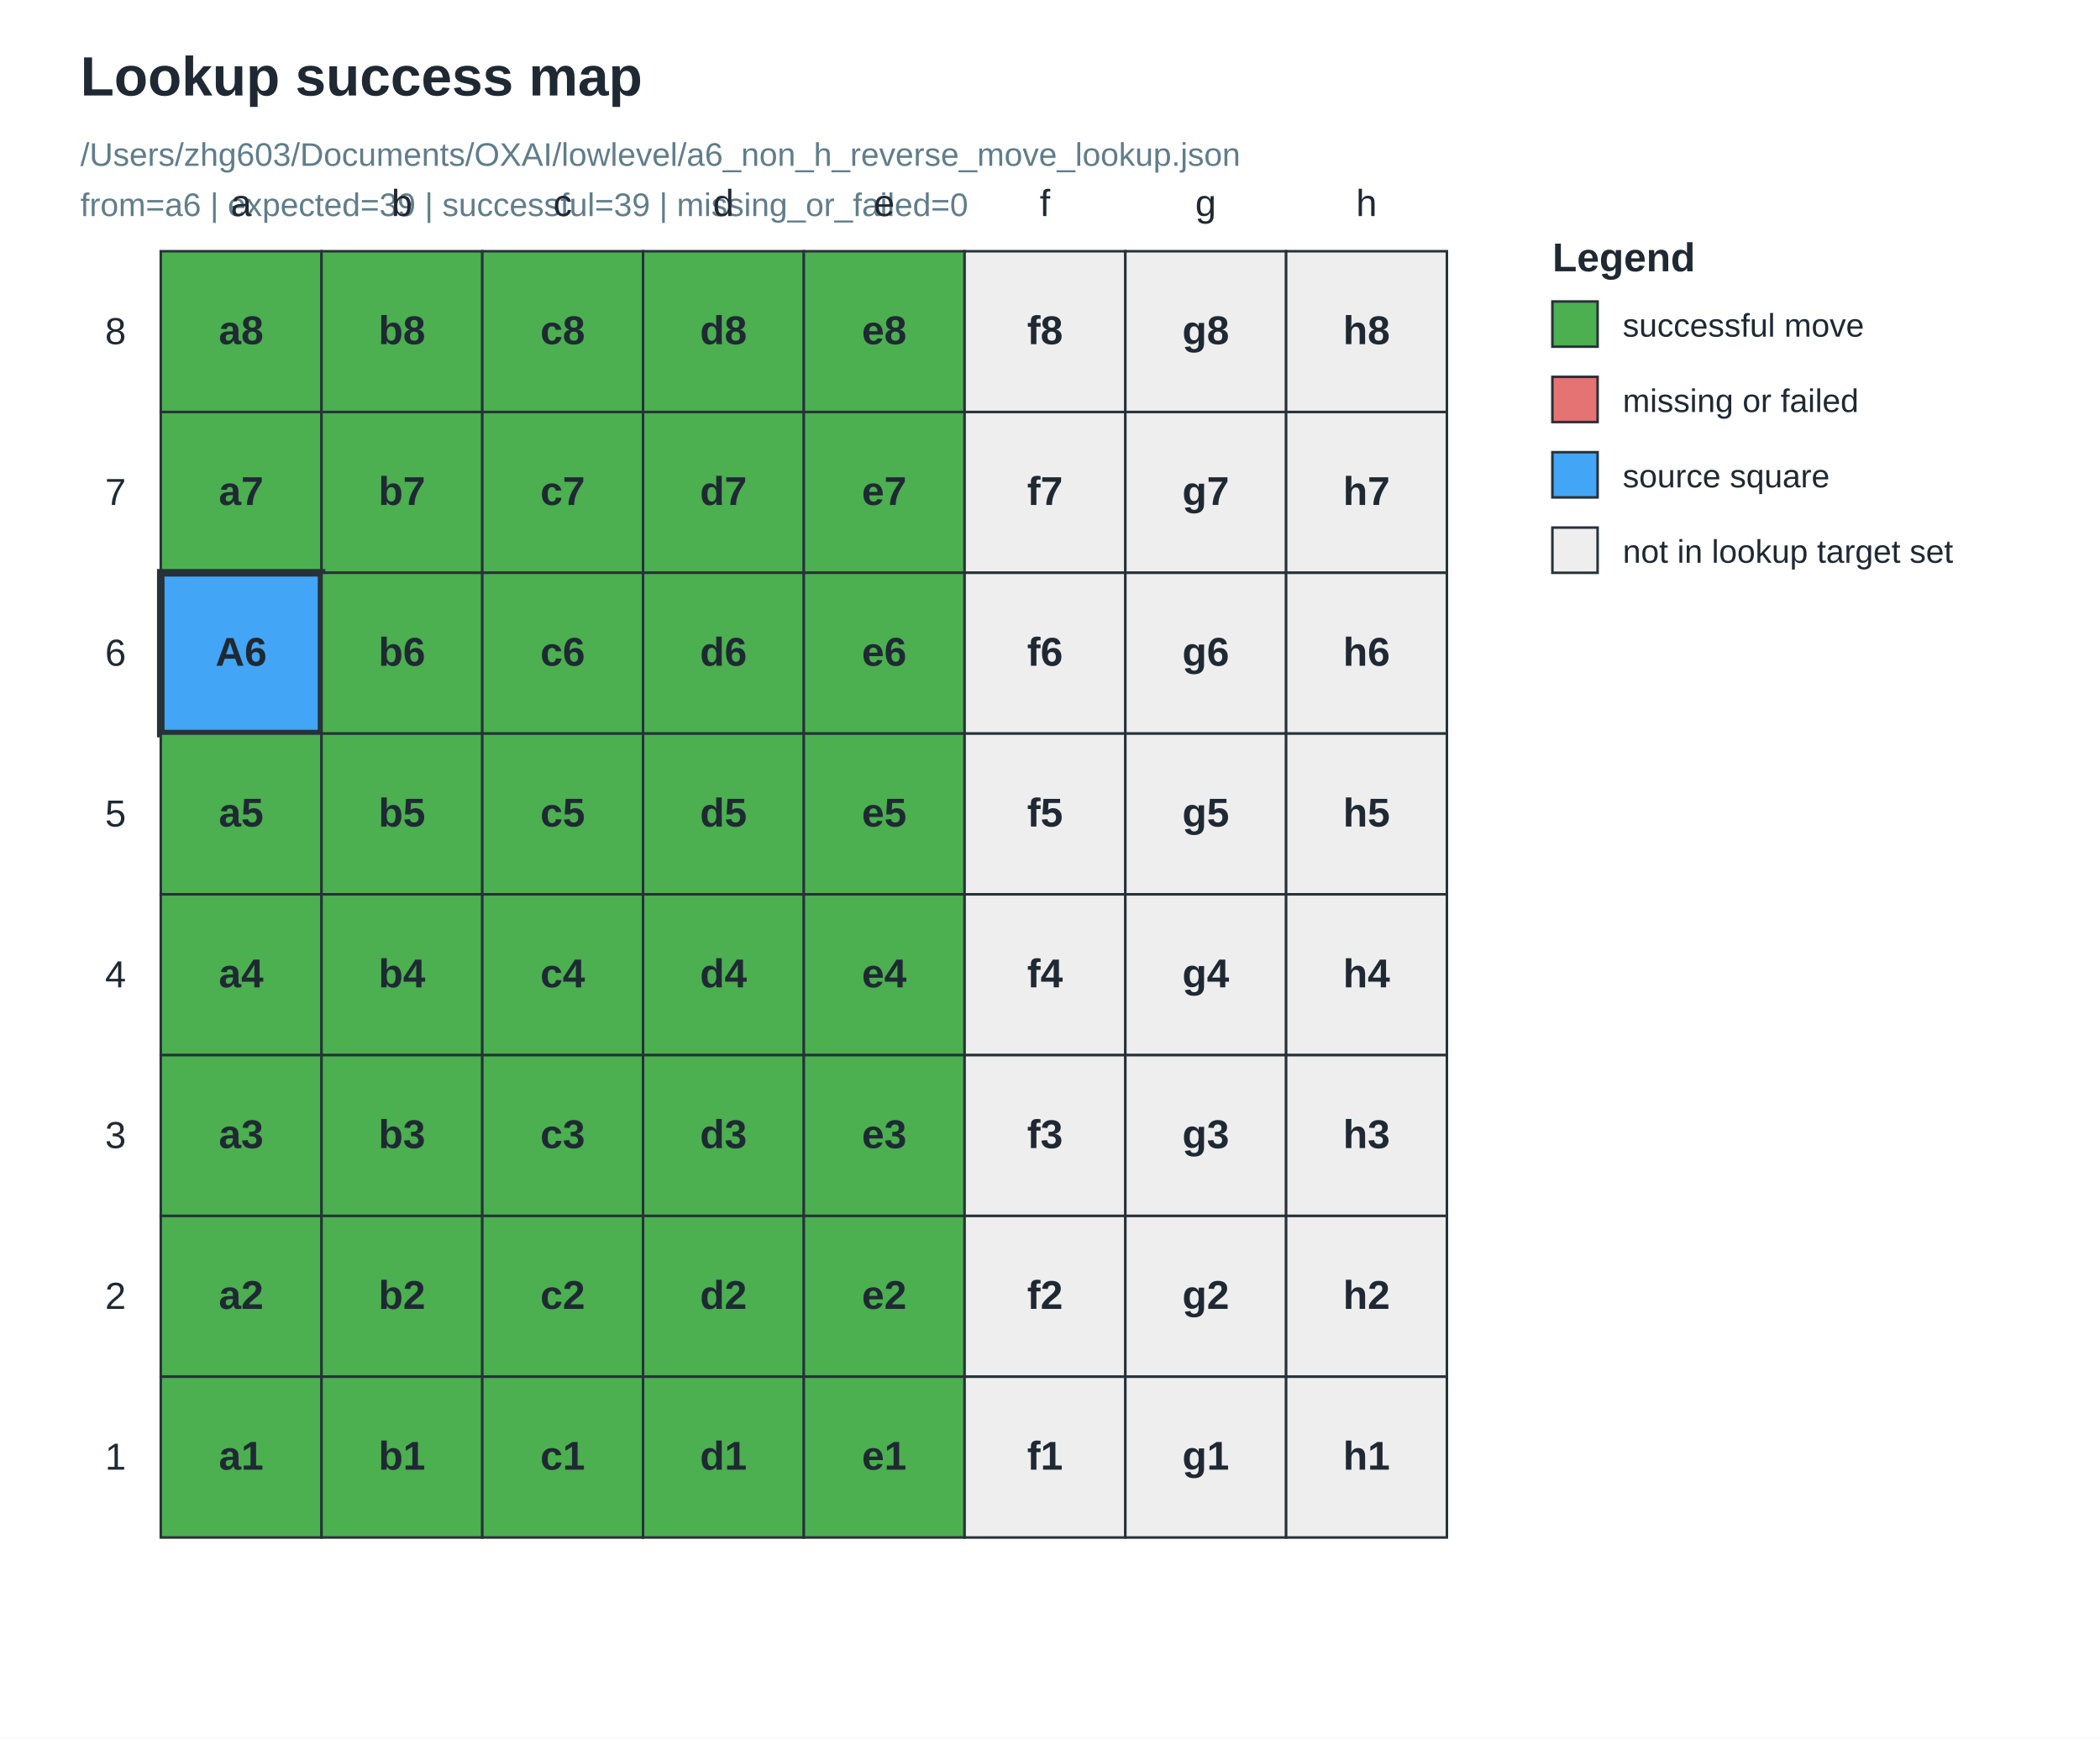
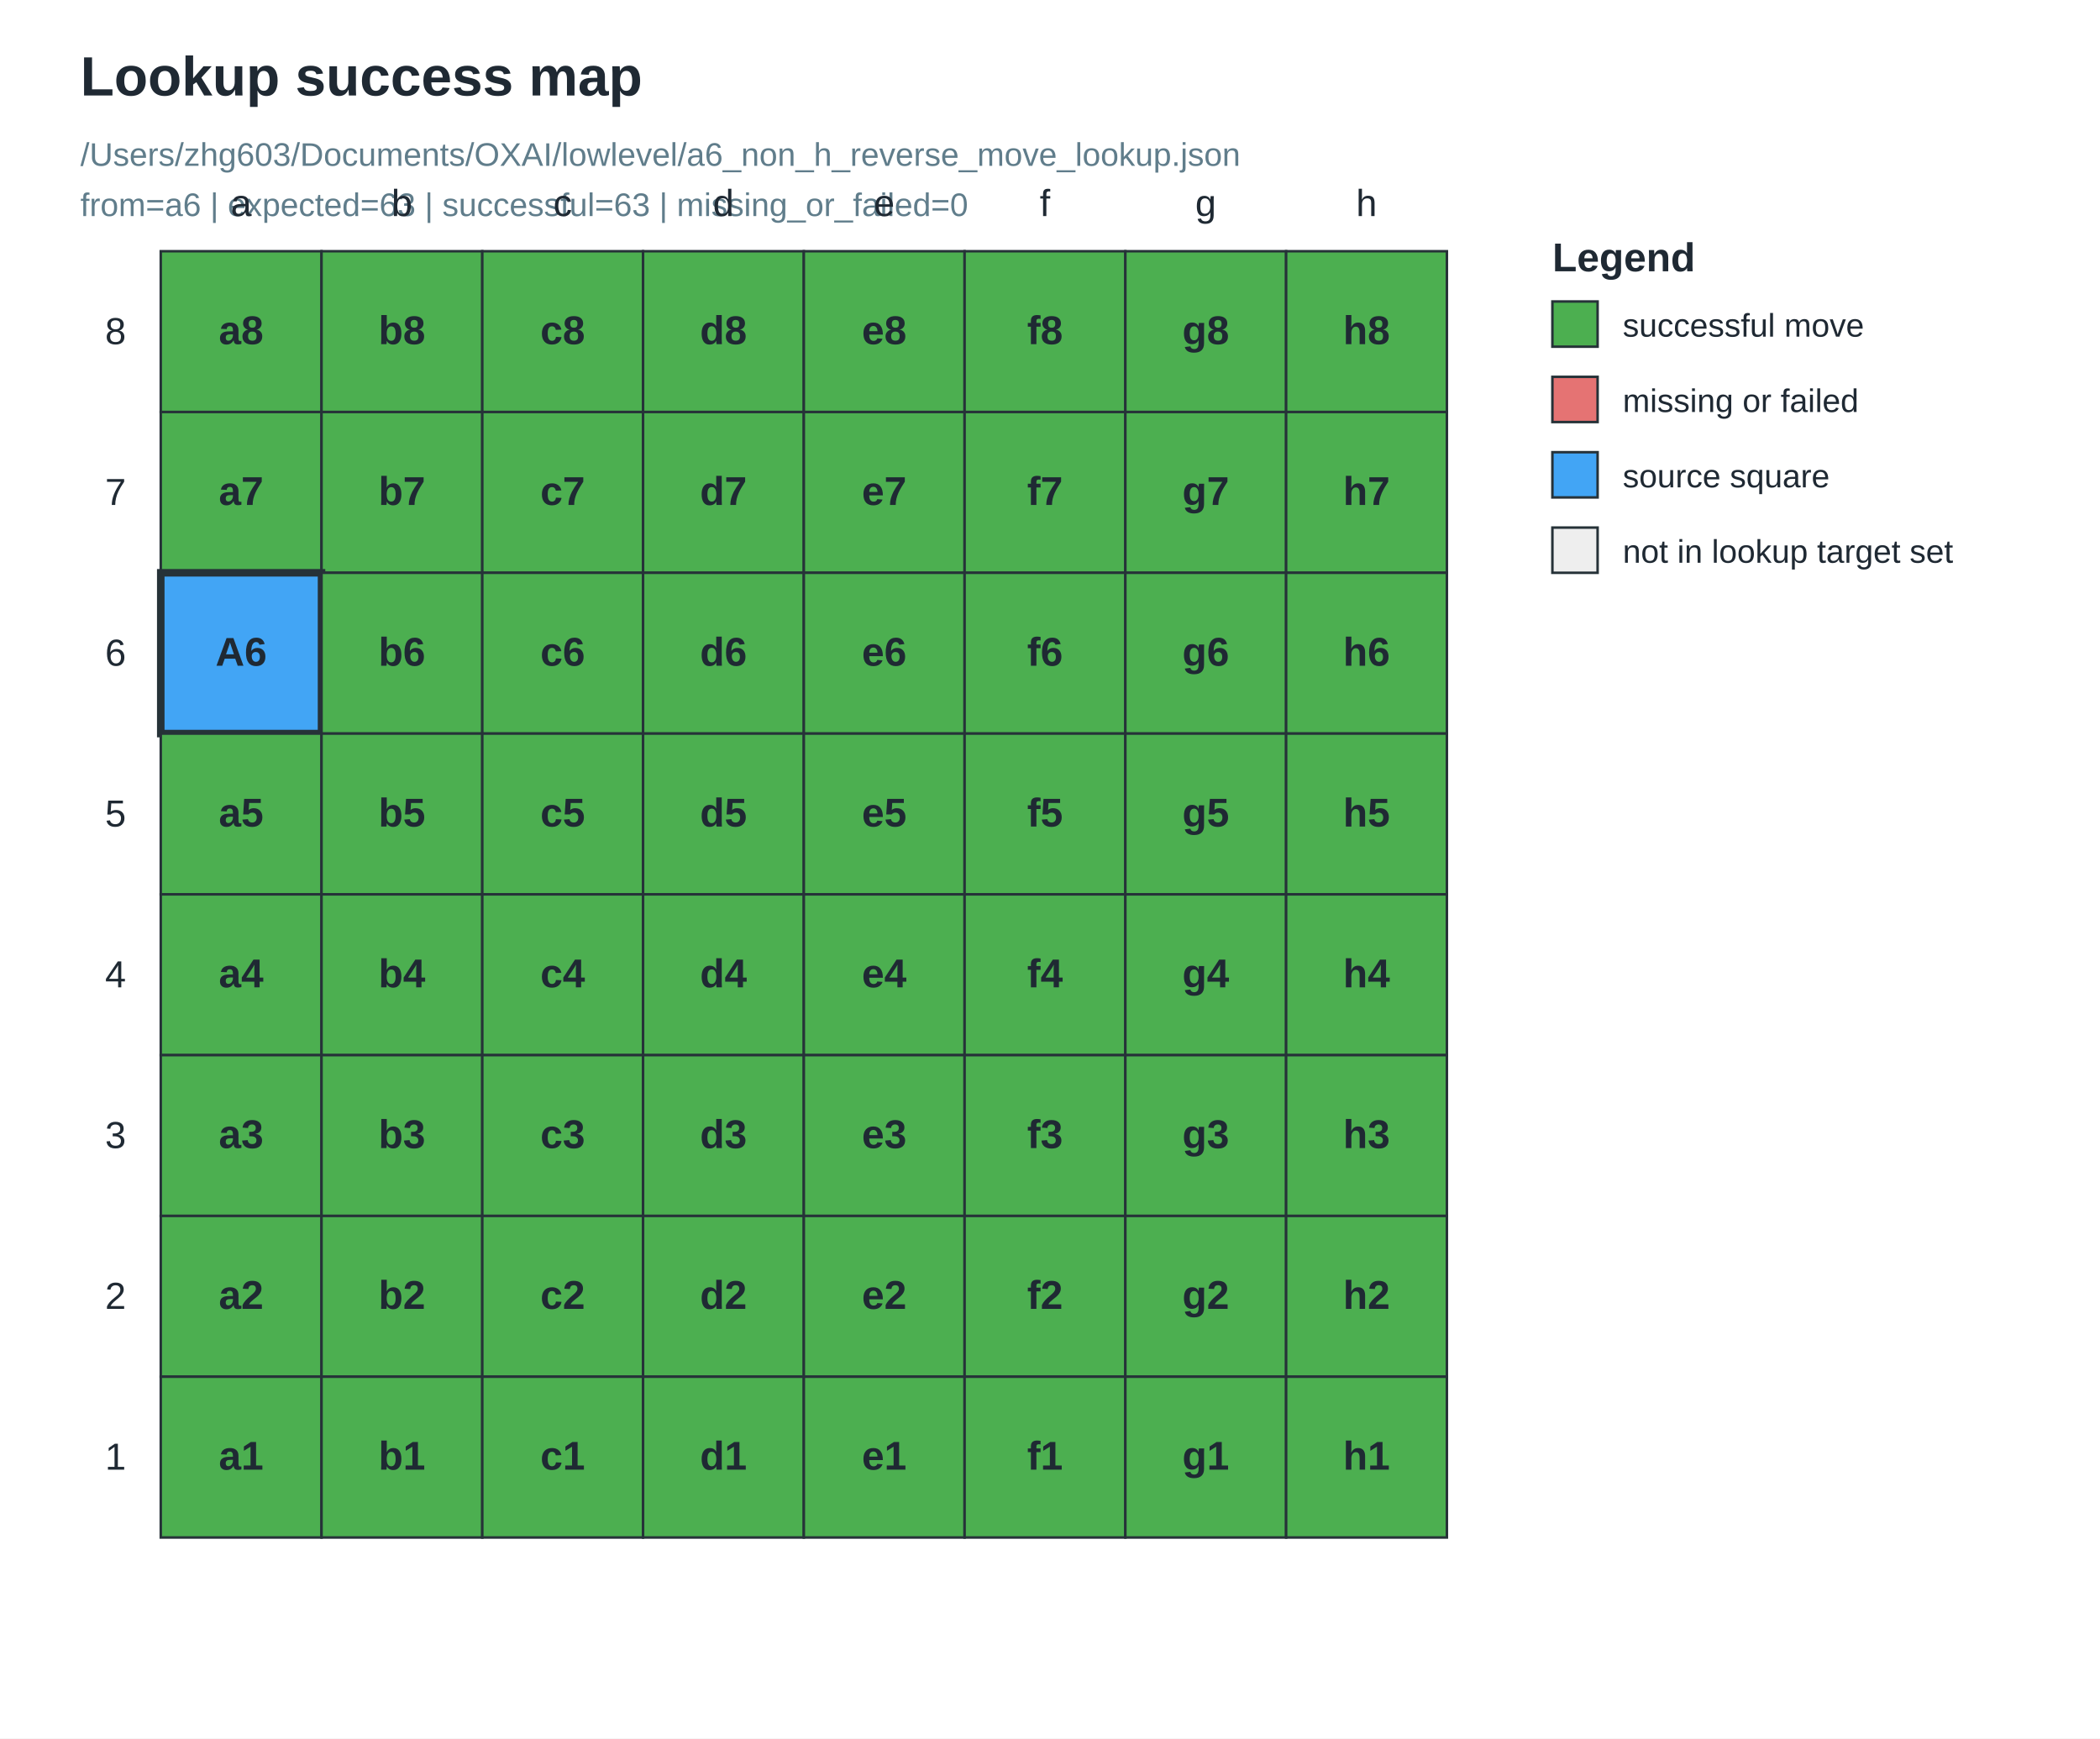
<svg xmlns="http://www.w3.org/2000/svg" width="836" height="692" viewBox="0 0 836 692">
  <rect width="100%" height="100%" fill="white" />
  <text x="32" y="38" font-family="Arial, sans-serif" font-size="22" font-weight="700" fill="#1f2933">Lookup success map</text>
  <text x="32" y="66" font-family="Arial, sans-serif" font-size="13" fill="#607d8b">/Users/zhg603/Documents/OXAI/lowlevel/a6_non_h_reverse_move_lookup.json</text>
-   <text x="32" y="86" font-family="Arial, sans-serif" font-size="13" fill="#607d8b">from=a6 | expected=39 | successful=39 | missing_or_failed=0</text>
+   <text x="32" y="86" font-family="Arial, sans-serif" font-size="13" fill="#607d8b">from=a6 | expected=63 | successful=63 | missing_or_failed=0</text>
  <text x="96.0" y="86" text-anchor="middle" font-family="Arial, sans-serif" font-size="15" fill="#1f2933">a</text>
  <text x="160.0" y="86" text-anchor="middle" font-family="Arial, sans-serif" font-size="15" fill="#1f2933">b</text>
  <text x="224.0" y="86" text-anchor="middle" font-family="Arial, sans-serif" font-size="15" fill="#1f2933">c</text>
  <text x="288.0" y="86" text-anchor="middle" font-family="Arial, sans-serif" font-size="15" fill="#1f2933">d</text>
  <text x="352.0" y="86" text-anchor="middle" font-family="Arial, sans-serif" font-size="15" fill="#1f2933">e</text>
  <text x="416.0" y="86" text-anchor="middle" font-family="Arial, sans-serif" font-size="15" fill="#1f2933">f</text>
  <text x="480.0" y="86" text-anchor="middle" font-family="Arial, sans-serif" font-size="15" fill="#1f2933">g</text>
  <text x="544.0" y="86" text-anchor="middle" font-family="Arial, sans-serif" font-size="15" fill="#1f2933">h</text>
  <text x="46" y="137.0" text-anchor="middle" font-family="Arial, sans-serif" font-size="15" fill="#1f2933">8</text>
  <text x="46" y="201.0" text-anchor="middle" font-family="Arial, sans-serif" font-size="15" fill="#1f2933">7</text>
  <text x="46" y="265.0" text-anchor="middle" font-family="Arial, sans-serif" font-size="15" fill="#1f2933">6</text>
  <text x="46" y="329.0" text-anchor="middle" font-family="Arial, sans-serif" font-size="15" fill="#1f2933">5</text>
  <text x="46" y="393.0" text-anchor="middle" font-family="Arial, sans-serif" font-size="15" fill="#1f2933">4</text>
  <text x="46" y="457.0" text-anchor="middle" font-family="Arial, sans-serif" font-size="15" fill="#1f2933">3</text>
  <text x="46" y="521.0" text-anchor="middle" font-family="Arial, sans-serif" font-size="15" fill="#1f2933">2</text>
  <text x="46" y="585.0" text-anchor="middle" font-family="Arial, sans-serif" font-size="15" fill="#1f2933">1</text>
  <rect x="64" y="100" width="64" height="64" fill="#4caf50" stroke="#263238" stroke-width="1">
</rect>
  <text x="96.0" y="137.0" text-anchor="middle" font-family="Arial, sans-serif" font-size="16" font-weight="700" fill="#1f2933">a8</text>
  <rect x="128" y="100" width="64" height="64" fill="#4caf50" stroke="#263238" stroke-width="1">
</rect>
  <text x="160.0" y="137.0" text-anchor="middle" font-family="Arial, sans-serif" font-size="16" font-weight="700" fill="#1f2933">b8</text>
  <rect x="192" y="100" width="64" height="64" fill="#4caf50" stroke="#263238" stroke-width="1">
</rect>
  <text x="224.0" y="137.0" text-anchor="middle" font-family="Arial, sans-serif" font-size="16" font-weight="700" fill="#1f2933">c8</text>
  <rect x="256" y="100" width="64" height="64" fill="#4caf50" stroke="#263238" stroke-width="1">
</rect>
  <text x="288.0" y="137.0" text-anchor="middle" font-family="Arial, sans-serif" font-size="16" font-weight="700" fill="#1f2933">d8</text>
  <rect x="320" y="100" width="64" height="64" fill="#4caf50" stroke="#263238" stroke-width="1">
</rect>
  <text x="352.0" y="137.0" text-anchor="middle" font-family="Arial, sans-serif" font-size="16" font-weight="700" fill="#1f2933">e8</text>
-   <rect x="384" y="100" width="64" height="64" fill="#eeeeee" stroke="#263238" stroke-width="1">
+   <rect x="384" y="100" width="64" height="64" fill="#4caf50" stroke="#263238" stroke-width="1">
</rect>
  <text x="416.0" y="137.0" text-anchor="middle" font-family="Arial, sans-serif" font-size="16" font-weight="700" fill="#1f2933">f8</text>
-   <rect x="448" y="100" width="64" height="64" fill="#eeeeee" stroke="#263238" stroke-width="1">
+   <rect x="448" y="100" width="64" height="64" fill="#4caf50" stroke="#263238" stroke-width="1">
</rect>
  <text x="480.0" y="137.0" text-anchor="middle" font-family="Arial, sans-serif" font-size="16" font-weight="700" fill="#1f2933">g8</text>
-   <rect x="512" y="100" width="64" height="64" fill="#eeeeee" stroke="#263238" stroke-width="1">
+   <rect x="512" y="100" width="64" height="64" fill="#4caf50" stroke="#263238" stroke-width="1">
</rect>
  <text x="544.0" y="137.0" text-anchor="middle" font-family="Arial, sans-serif" font-size="16" font-weight="700" fill="#1f2933">h8</text>
  <rect x="64" y="164" width="64" height="64" fill="#4caf50" stroke="#263238" stroke-width="1">
</rect>
  <text x="96.0" y="201.0" text-anchor="middle" font-family="Arial, sans-serif" font-size="16" font-weight="700" fill="#1f2933">a7</text>
  <rect x="128" y="164" width="64" height="64" fill="#4caf50" stroke="#263238" stroke-width="1">
</rect>
  <text x="160.0" y="201.0" text-anchor="middle" font-family="Arial, sans-serif" font-size="16" font-weight="700" fill="#1f2933">b7</text>
  <rect x="192" y="164" width="64" height="64" fill="#4caf50" stroke="#263238" stroke-width="1">
</rect>
  <text x="224.0" y="201.0" text-anchor="middle" font-family="Arial, sans-serif" font-size="16" font-weight="700" fill="#1f2933">c7</text>
  <rect x="256" y="164" width="64" height="64" fill="#4caf50" stroke="#263238" stroke-width="1">
</rect>
  <text x="288.0" y="201.0" text-anchor="middle" font-family="Arial, sans-serif" font-size="16" font-weight="700" fill="#1f2933">d7</text>
  <rect x="320" y="164" width="64" height="64" fill="#4caf50" stroke="#263238" stroke-width="1">
</rect>
  <text x="352.0" y="201.0" text-anchor="middle" font-family="Arial, sans-serif" font-size="16" font-weight="700" fill="#1f2933">e7</text>
-   <rect x="384" y="164" width="64" height="64" fill="#eeeeee" stroke="#263238" stroke-width="1">
+   <rect x="384" y="164" width="64" height="64" fill="#4caf50" stroke="#263238" stroke-width="1">
</rect>
  <text x="416.0" y="201.0" text-anchor="middle" font-family="Arial, sans-serif" font-size="16" font-weight="700" fill="#1f2933">f7</text>
-   <rect x="448" y="164" width="64" height="64" fill="#eeeeee" stroke="#263238" stroke-width="1">
+   <rect x="448" y="164" width="64" height="64" fill="#4caf50" stroke="#263238" stroke-width="1">
</rect>
  <text x="480.0" y="201.0" text-anchor="middle" font-family="Arial, sans-serif" font-size="16" font-weight="700" fill="#1f2933">g7</text>
-   <rect x="512" y="164" width="64" height="64" fill="#eeeeee" stroke="#263238" stroke-width="1">
+   <rect x="512" y="164" width="64" height="64" fill="#4caf50" stroke="#263238" stroke-width="1">
</rect>
  <text x="544.0" y="201.0" text-anchor="middle" font-family="Arial, sans-serif" font-size="16" font-weight="700" fill="#1f2933">h7</text>
  <rect x="64" y="228" width="64" height="64" fill="#42a5f5" stroke="#263238" stroke-width="3">
</rect>
  <text x="96.0" y="265.0" text-anchor="middle" font-family="Arial, sans-serif" font-size="16" font-weight="700" fill="#1f2933">A6</text>
  <rect x="128" y="228" width="64" height="64" fill="#4caf50" stroke="#263238" stroke-width="1">
</rect>
  <text x="160.0" y="265.0" text-anchor="middle" font-family="Arial, sans-serif" font-size="16" font-weight="700" fill="#1f2933">b6</text>
  <rect x="192" y="228" width="64" height="64" fill="#4caf50" stroke="#263238" stroke-width="1">
</rect>
  <text x="224.0" y="265.0" text-anchor="middle" font-family="Arial, sans-serif" font-size="16" font-weight="700" fill="#1f2933">c6</text>
  <rect x="256" y="228" width="64" height="64" fill="#4caf50" stroke="#263238" stroke-width="1">
</rect>
  <text x="288.0" y="265.0" text-anchor="middle" font-family="Arial, sans-serif" font-size="16" font-weight="700" fill="#1f2933">d6</text>
  <rect x="320" y="228" width="64" height="64" fill="#4caf50" stroke="#263238" stroke-width="1">
</rect>
  <text x="352.0" y="265.0" text-anchor="middle" font-family="Arial, sans-serif" font-size="16" font-weight="700" fill="#1f2933">e6</text>
-   <rect x="384" y="228" width="64" height="64" fill="#eeeeee" stroke="#263238" stroke-width="1">
+   <rect x="384" y="228" width="64" height="64" fill="#4caf50" stroke="#263238" stroke-width="1">
</rect>
  <text x="416.0" y="265.0" text-anchor="middle" font-family="Arial, sans-serif" font-size="16" font-weight="700" fill="#1f2933">f6</text>
-   <rect x="448" y="228" width="64" height="64" fill="#eeeeee" stroke="#263238" stroke-width="1">
+   <rect x="448" y="228" width="64" height="64" fill="#4caf50" stroke="#263238" stroke-width="1">
</rect>
  <text x="480.0" y="265.0" text-anchor="middle" font-family="Arial, sans-serif" font-size="16" font-weight="700" fill="#1f2933">g6</text>
-   <rect x="512" y="228" width="64" height="64" fill="#eeeeee" stroke="#263238" stroke-width="1">
+   <rect x="512" y="228" width="64" height="64" fill="#4caf50" stroke="#263238" stroke-width="1">
</rect>
  <text x="544.0" y="265.0" text-anchor="middle" font-family="Arial, sans-serif" font-size="16" font-weight="700" fill="#1f2933">h6</text>
  <rect x="64" y="292" width="64" height="64" fill="#4caf50" stroke="#263238" stroke-width="1">
</rect>
  <text x="96.0" y="329.0" text-anchor="middle" font-family="Arial, sans-serif" font-size="16" font-weight="700" fill="#1f2933">a5</text>
  <rect x="128" y="292" width="64" height="64" fill="#4caf50" stroke="#263238" stroke-width="1">
</rect>
  <text x="160.0" y="329.0" text-anchor="middle" font-family="Arial, sans-serif" font-size="16" font-weight="700" fill="#1f2933">b5</text>
  <rect x="192" y="292" width="64" height="64" fill="#4caf50" stroke="#263238" stroke-width="1">
</rect>
  <text x="224.0" y="329.0" text-anchor="middle" font-family="Arial, sans-serif" font-size="16" font-weight="700" fill="#1f2933">c5</text>
  <rect x="256" y="292" width="64" height="64" fill="#4caf50" stroke="#263238" stroke-width="1">
</rect>
  <text x="288.0" y="329.0" text-anchor="middle" font-family="Arial, sans-serif" font-size="16" font-weight="700" fill="#1f2933">d5</text>
  <rect x="320" y="292" width="64" height="64" fill="#4caf50" stroke="#263238" stroke-width="1">
</rect>
  <text x="352.0" y="329.0" text-anchor="middle" font-family="Arial, sans-serif" font-size="16" font-weight="700" fill="#1f2933">e5</text>
-   <rect x="384" y="292" width="64" height="64" fill="#eeeeee" stroke="#263238" stroke-width="1">
+   <rect x="384" y="292" width="64" height="64" fill="#4caf50" stroke="#263238" stroke-width="1">
</rect>
  <text x="416.0" y="329.0" text-anchor="middle" font-family="Arial, sans-serif" font-size="16" font-weight="700" fill="#1f2933">f5</text>
-   <rect x="448" y="292" width="64" height="64" fill="#eeeeee" stroke="#263238" stroke-width="1">
+   <rect x="448" y="292" width="64" height="64" fill="#4caf50" stroke="#263238" stroke-width="1">
</rect>
  <text x="480.0" y="329.0" text-anchor="middle" font-family="Arial, sans-serif" font-size="16" font-weight="700" fill="#1f2933">g5</text>
-   <rect x="512" y="292" width="64" height="64" fill="#eeeeee" stroke="#263238" stroke-width="1">
+   <rect x="512" y="292" width="64" height="64" fill="#4caf50" stroke="#263238" stroke-width="1">
</rect>
  <text x="544.0" y="329.0" text-anchor="middle" font-family="Arial, sans-serif" font-size="16" font-weight="700" fill="#1f2933">h5</text>
  <rect x="64" y="356" width="64" height="64" fill="#4caf50" stroke="#263238" stroke-width="1">
</rect>
  <text x="96.0" y="393.0" text-anchor="middle" font-family="Arial, sans-serif" font-size="16" font-weight="700" fill="#1f2933">a4</text>
  <rect x="128" y="356" width="64" height="64" fill="#4caf50" stroke="#263238" stroke-width="1">
</rect>
  <text x="160.0" y="393.0" text-anchor="middle" font-family="Arial, sans-serif" font-size="16" font-weight="700" fill="#1f2933">b4</text>
  <rect x="192" y="356" width="64" height="64" fill="#4caf50" stroke="#263238" stroke-width="1">
</rect>
  <text x="224.0" y="393.0" text-anchor="middle" font-family="Arial, sans-serif" font-size="16" font-weight="700" fill="#1f2933">c4</text>
  <rect x="256" y="356" width="64" height="64" fill="#4caf50" stroke="#263238" stroke-width="1">
</rect>
  <text x="288.0" y="393.0" text-anchor="middle" font-family="Arial, sans-serif" font-size="16" font-weight="700" fill="#1f2933">d4</text>
  <rect x="320" y="356" width="64" height="64" fill="#4caf50" stroke="#263238" stroke-width="1">
</rect>
  <text x="352.0" y="393.0" text-anchor="middle" font-family="Arial, sans-serif" font-size="16" font-weight="700" fill="#1f2933">e4</text>
-   <rect x="384" y="356" width="64" height="64" fill="#eeeeee" stroke="#263238" stroke-width="1">
+   <rect x="384" y="356" width="64" height="64" fill="#4caf50" stroke="#263238" stroke-width="1">
</rect>
  <text x="416.0" y="393.0" text-anchor="middle" font-family="Arial, sans-serif" font-size="16" font-weight="700" fill="#1f2933">f4</text>
-   <rect x="448" y="356" width="64" height="64" fill="#eeeeee" stroke="#263238" stroke-width="1">
+   <rect x="448" y="356" width="64" height="64" fill="#4caf50" stroke="#263238" stroke-width="1">
</rect>
  <text x="480.0" y="393.0" text-anchor="middle" font-family="Arial, sans-serif" font-size="16" font-weight="700" fill="#1f2933">g4</text>
-   <rect x="512" y="356" width="64" height="64" fill="#eeeeee" stroke="#263238" stroke-width="1">
+   <rect x="512" y="356" width="64" height="64" fill="#4caf50" stroke="#263238" stroke-width="1">
</rect>
  <text x="544.0" y="393.0" text-anchor="middle" font-family="Arial, sans-serif" font-size="16" font-weight="700" fill="#1f2933">h4</text>
  <rect x="64" y="420" width="64" height="64" fill="#4caf50" stroke="#263238" stroke-width="1">
</rect>
  <text x="96.0" y="457.0" text-anchor="middle" font-family="Arial, sans-serif" font-size="16" font-weight="700" fill="#1f2933">a3</text>
  <rect x="128" y="420" width="64" height="64" fill="#4caf50" stroke="#263238" stroke-width="1">
</rect>
  <text x="160.0" y="457.0" text-anchor="middle" font-family="Arial, sans-serif" font-size="16" font-weight="700" fill="#1f2933">b3</text>
  <rect x="192" y="420" width="64" height="64" fill="#4caf50" stroke="#263238" stroke-width="1">
</rect>
  <text x="224.0" y="457.0" text-anchor="middle" font-family="Arial, sans-serif" font-size="16" font-weight="700" fill="#1f2933">c3</text>
  <rect x="256" y="420" width="64" height="64" fill="#4caf50" stroke="#263238" stroke-width="1">
</rect>
  <text x="288.0" y="457.0" text-anchor="middle" font-family="Arial, sans-serif" font-size="16" font-weight="700" fill="#1f2933">d3</text>
  <rect x="320" y="420" width="64" height="64" fill="#4caf50" stroke="#263238" stroke-width="1">
</rect>
  <text x="352.0" y="457.0" text-anchor="middle" font-family="Arial, sans-serif" font-size="16" font-weight="700" fill="#1f2933">e3</text>
-   <rect x="384" y="420" width="64" height="64" fill="#eeeeee" stroke="#263238" stroke-width="1">
+   <rect x="384" y="420" width="64" height="64" fill="#4caf50" stroke="#263238" stroke-width="1">
</rect>
  <text x="416.0" y="457.0" text-anchor="middle" font-family="Arial, sans-serif" font-size="16" font-weight="700" fill="#1f2933">f3</text>
-   <rect x="448" y="420" width="64" height="64" fill="#eeeeee" stroke="#263238" stroke-width="1">
+   <rect x="448" y="420" width="64" height="64" fill="#4caf50" stroke="#263238" stroke-width="1">
</rect>
  <text x="480.0" y="457.0" text-anchor="middle" font-family="Arial, sans-serif" font-size="16" font-weight="700" fill="#1f2933">g3</text>
-   <rect x="512" y="420" width="64" height="64" fill="#eeeeee" stroke="#263238" stroke-width="1">
+   <rect x="512" y="420" width="64" height="64" fill="#4caf50" stroke="#263238" stroke-width="1">
</rect>
  <text x="544.0" y="457.0" text-anchor="middle" font-family="Arial, sans-serif" font-size="16" font-weight="700" fill="#1f2933">h3</text>
  <rect x="64" y="484" width="64" height="64" fill="#4caf50" stroke="#263238" stroke-width="1">
</rect>
  <text x="96.0" y="521.0" text-anchor="middle" font-family="Arial, sans-serif" font-size="16" font-weight="700" fill="#1f2933">a2</text>
  <rect x="128" y="484" width="64" height="64" fill="#4caf50" stroke="#263238" stroke-width="1">
</rect>
  <text x="160.0" y="521.0" text-anchor="middle" font-family="Arial, sans-serif" font-size="16" font-weight="700" fill="#1f2933">b2</text>
  <rect x="192" y="484" width="64" height="64" fill="#4caf50" stroke="#263238" stroke-width="1">
</rect>
  <text x="224.0" y="521.0" text-anchor="middle" font-family="Arial, sans-serif" font-size="16" font-weight="700" fill="#1f2933">c2</text>
  <rect x="256" y="484" width="64" height="64" fill="#4caf50" stroke="#263238" stroke-width="1">
</rect>
  <text x="288.0" y="521.0" text-anchor="middle" font-family="Arial, sans-serif" font-size="16" font-weight="700" fill="#1f2933">d2</text>
  <rect x="320" y="484" width="64" height="64" fill="#4caf50" stroke="#263238" stroke-width="1">
</rect>
  <text x="352.0" y="521.0" text-anchor="middle" font-family="Arial, sans-serif" font-size="16" font-weight="700" fill="#1f2933">e2</text>
-   <rect x="384" y="484" width="64" height="64" fill="#eeeeee" stroke="#263238" stroke-width="1">
+   <rect x="384" y="484" width="64" height="64" fill="#4caf50" stroke="#263238" stroke-width="1">
</rect>
  <text x="416.0" y="521.0" text-anchor="middle" font-family="Arial, sans-serif" font-size="16" font-weight="700" fill="#1f2933">f2</text>
-   <rect x="448" y="484" width="64" height="64" fill="#eeeeee" stroke="#263238" stroke-width="1">
+   <rect x="448" y="484" width="64" height="64" fill="#4caf50" stroke="#263238" stroke-width="1">
</rect>
  <text x="480.0" y="521.0" text-anchor="middle" font-family="Arial, sans-serif" font-size="16" font-weight="700" fill="#1f2933">g2</text>
-   <rect x="512" y="484" width="64" height="64" fill="#eeeeee" stroke="#263238" stroke-width="1">
+   <rect x="512" y="484" width="64" height="64" fill="#4caf50" stroke="#263238" stroke-width="1">
</rect>
  <text x="544.0" y="521.0" text-anchor="middle" font-family="Arial, sans-serif" font-size="16" font-weight="700" fill="#1f2933">h2</text>
  <rect x="64" y="548" width="64" height="64" fill="#4caf50" stroke="#263238" stroke-width="1">
</rect>
  <text x="96.0" y="585.0" text-anchor="middle" font-family="Arial, sans-serif" font-size="16" font-weight="700" fill="#1f2933">a1</text>
  <rect x="128" y="548" width="64" height="64" fill="#4caf50" stroke="#263238" stroke-width="1">
</rect>
  <text x="160.0" y="585.0" text-anchor="middle" font-family="Arial, sans-serif" font-size="16" font-weight="700" fill="#1f2933">b1</text>
  <rect x="192" y="548" width="64" height="64" fill="#4caf50" stroke="#263238" stroke-width="1">
</rect>
  <text x="224.0" y="585.0" text-anchor="middle" font-family="Arial, sans-serif" font-size="16" font-weight="700" fill="#1f2933">c1</text>
  <rect x="256" y="548" width="64" height="64" fill="#4caf50" stroke="#263238" stroke-width="1">
</rect>
  <text x="288.0" y="585.0" text-anchor="middle" font-family="Arial, sans-serif" font-size="16" font-weight="700" fill="#1f2933">d1</text>
  <rect x="320" y="548" width="64" height="64" fill="#4caf50" stroke="#263238" stroke-width="1">
</rect>
  <text x="352.0" y="585.0" text-anchor="middle" font-family="Arial, sans-serif" font-size="16" font-weight="700" fill="#1f2933">e1</text>
-   <rect x="384" y="548" width="64" height="64" fill="#eeeeee" stroke="#263238" stroke-width="1">
+   <rect x="384" y="548" width="64" height="64" fill="#4caf50" stroke="#263238" stroke-width="1">
</rect>
  <text x="416.0" y="585.0" text-anchor="middle" font-family="Arial, sans-serif" font-size="16" font-weight="700" fill="#1f2933">f1</text>
-   <rect x="448" y="548" width="64" height="64" fill="#eeeeee" stroke="#263238" stroke-width="1">
+   <rect x="448" y="548" width="64" height="64" fill="#4caf50" stroke="#263238" stroke-width="1">
</rect>
  <text x="480.0" y="585.0" text-anchor="middle" font-family="Arial, sans-serif" font-size="16" font-weight="700" fill="#1f2933">g1</text>
-   <rect x="512" y="548" width="64" height="64" fill="#eeeeee" stroke="#263238" stroke-width="1">
+   <rect x="512" y="548" width="64" height="64" fill="#4caf50" stroke="#263238" stroke-width="1">
</rect>
  <text x="544.0" y="585.0" text-anchor="middle" font-family="Arial, sans-serif" font-size="16" font-weight="700" fill="#1f2933">h1</text>
  <text x="618" y="108" font-family="Arial, sans-serif" font-size="16" font-weight="700" fill="#1f2933">Legend</text>
  <rect x="618" y="120" width="18" height="18" fill="#4caf50" stroke="#263238" stroke-width="1" />
  <text x="646" y="134" font-family="Arial, sans-serif" font-size="13" fill="#1f2933">successful move</text>
  <rect x="618" y="150" width="18" height="18" fill="#e57373" stroke="#263238" stroke-width="1" />
  <text x="646" y="164" font-family="Arial, sans-serif" font-size="13" fill="#1f2933">missing or failed</text>
  <rect x="618" y="180" width="18" height="18" fill="#42a5f5" stroke="#263238" stroke-width="1" />
  <text x="646" y="194" font-family="Arial, sans-serif" font-size="13" fill="#1f2933">source square</text>
  <rect x="618" y="210" width="18" height="18" fill="#eeeeee" stroke="#263238" stroke-width="1" />
  <text x="646" y="224" font-family="Arial, sans-serif" font-size="13" fill="#1f2933">not in lookup target set</text>
</svg>
